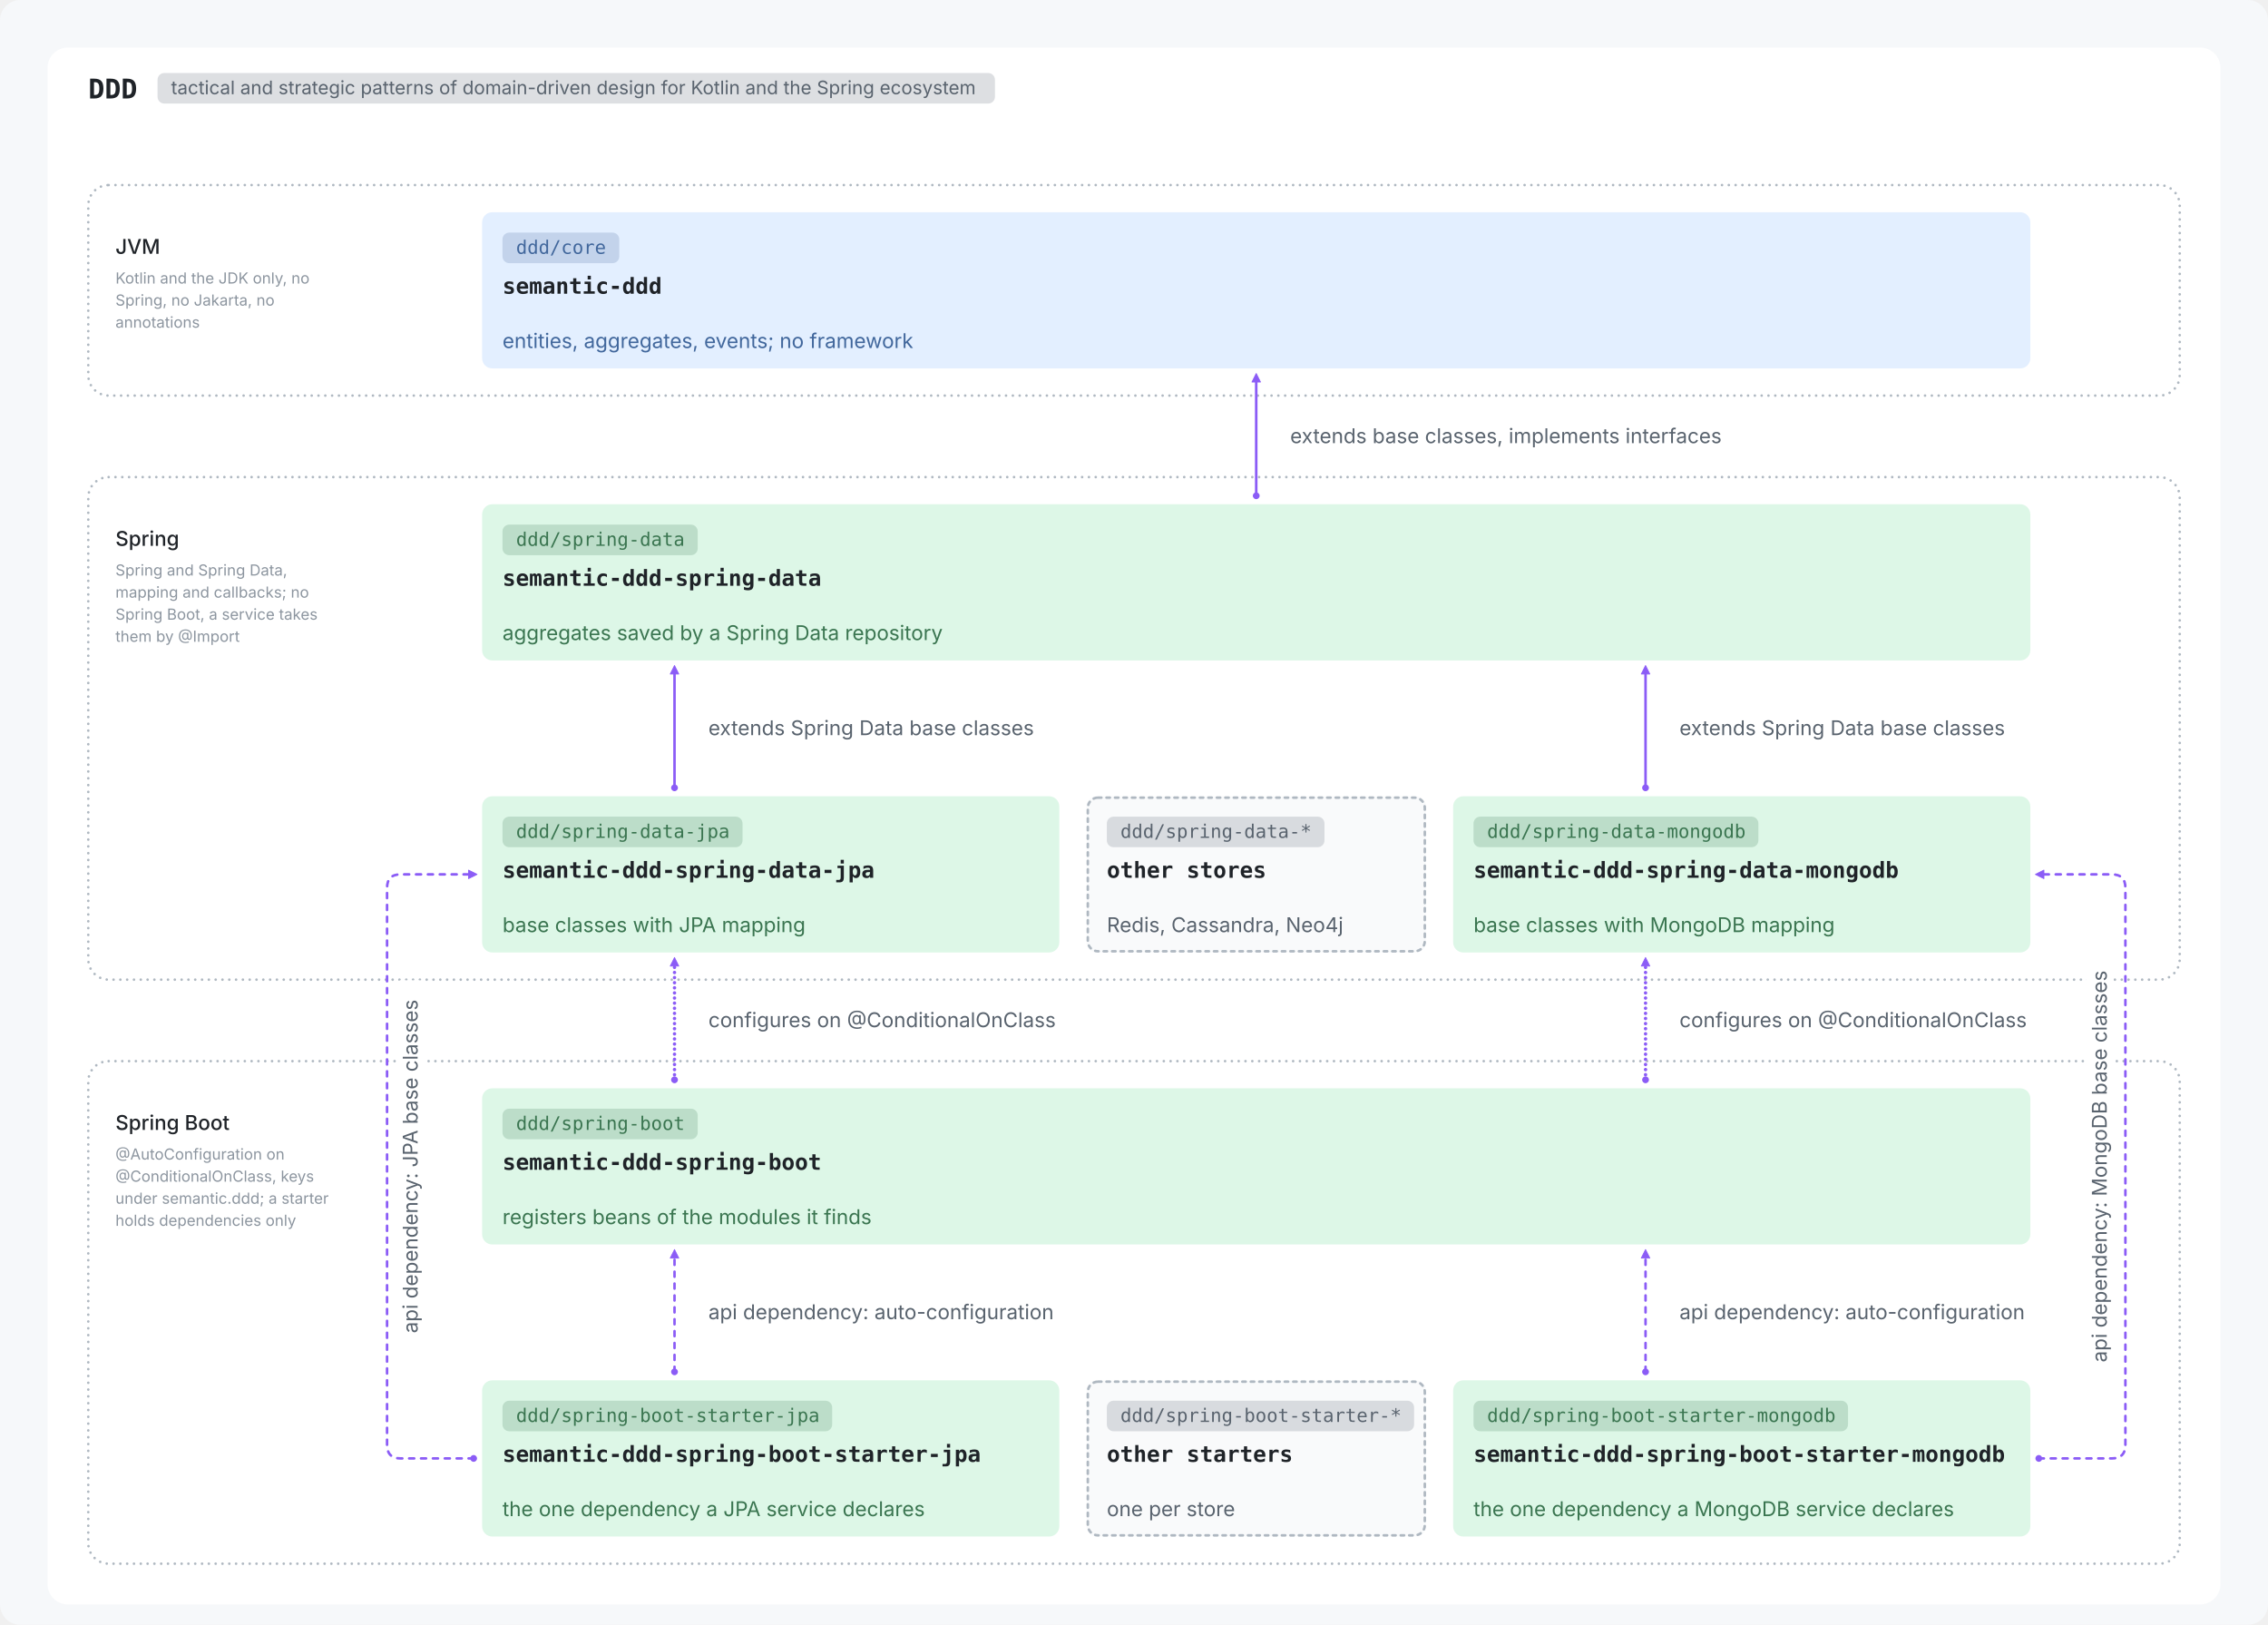
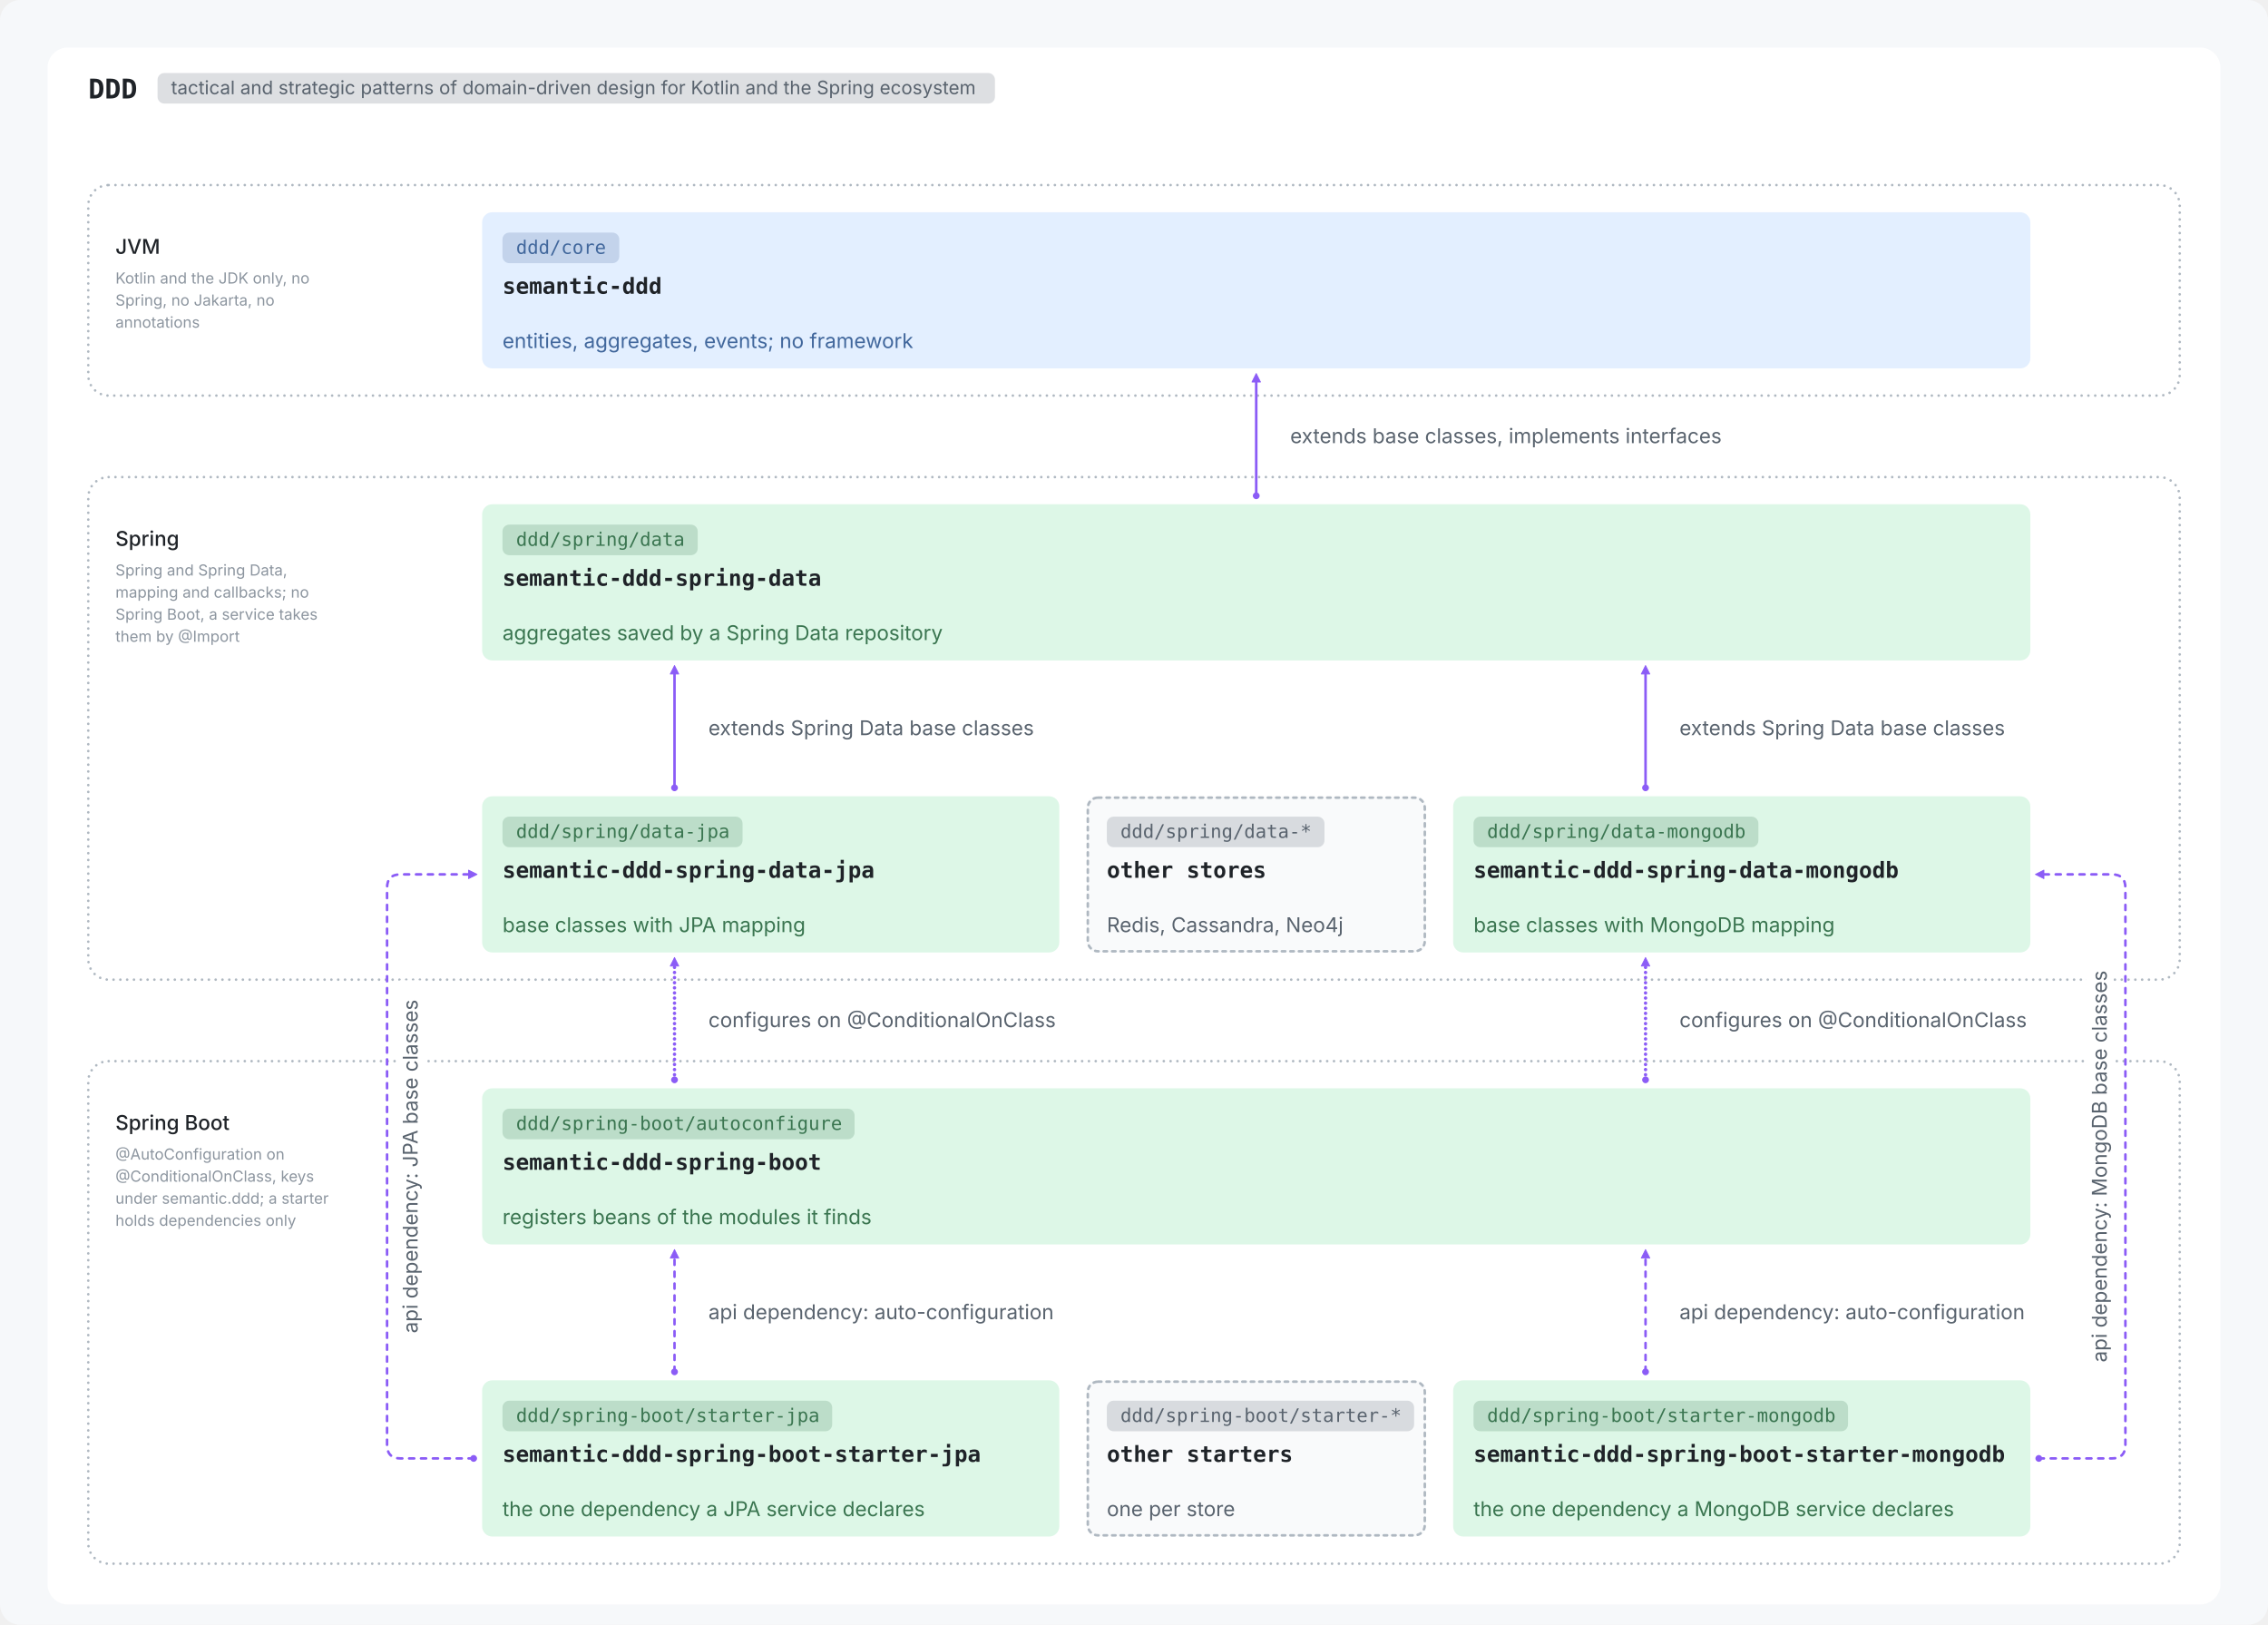
<svg xmlns="http://www.w3.org/2000/svg" viewBox="0 0 1336 957" width="1336" height="957" role="img">
  <rect width="1336" height="957" rx="12" fill="#F6F8FA" />
  <g transform="translate(12,12)">
    <rect x="16.0" y="16.0" width="1280.0" height="917.0" rx="12" fill="#FFFFFF" />
    <text x="40.0" y="46.0" font-family="ui-monospace, SFMono-Regular, 'SF Mono', Menlo, Consolas, monospace" font-size="16" font-weight="600" fill="#1F2328" text-anchor="start">DDD</text>
    <rect x="80.8" y="31.0" width="493.3" height="18" rx="4" fill="#59636E" fill-opacity="0.2" />
    <text x="88.8" y="43.5" font-family="-apple-system, BlinkMacSystemFont, 'Segoe UI', Inter, Helvetica, Arial, sans-serif" font-size="11" font-weight="400" fill="#59636E" text-anchor="start">tactical and strategic patterns of domain-driven design for Kotlin and the Spring ecosystem</text>
    <rect x="40" y="97" width="1232" height="124" rx="12" fill="none" stroke="#AFB8C1" stroke-width="1.5" stroke-linecap="round" stroke-dasharray="0.01 4" />
    <text x="56.0" y="137.5" font-family="-apple-system, BlinkMacSystemFont, 'Segoe UI', Inter, Helvetica, Arial, sans-serif" font-size="12" font-weight="500" fill="#1F2328" text-anchor="start">JVM</text>
    <text x="56.0" y="155.0" font-family="-apple-system, BlinkMacSystemFont, 'Segoe UI', Inter, Helvetica, Arial, sans-serif" font-size="9" font-weight="400" fill="#8C959F" text-anchor="start">Kotlin and the JDK only, no</text>
    <text x="56.0" y="168.0" font-family="-apple-system, BlinkMacSystemFont, 'Segoe UI', Inter, Helvetica, Arial, sans-serif" font-size="9" font-weight="400" fill="#8C959F" text-anchor="start">Spring, no Jakarta, no</text>
    <text x="56.0" y="181.0" font-family="-apple-system, BlinkMacSystemFont, 'Segoe UI', Inter, Helvetica, Arial, sans-serif" font-size="9" font-weight="400" fill="#8C959F" text-anchor="start">annotations</text>
    <rect x="40" y="269" width="1232" height="296" rx="12" fill="none" stroke="#AFB8C1" stroke-width="1.5" stroke-linecap="round" stroke-dasharray="0.01 4" />
    <text x="56.0" y="309.5" font-family="-apple-system, BlinkMacSystemFont, 'Segoe UI', Inter, Helvetica, Arial, sans-serif" font-size="12" font-weight="500" fill="#1F2328" text-anchor="start">Spring</text>
    <text x="56.0" y="327.0" font-family="-apple-system, BlinkMacSystemFont, 'Segoe UI', Inter, Helvetica, Arial, sans-serif" font-size="9" font-weight="400" fill="#8C959F" text-anchor="start">Spring and Spring Data,</text>
    <text x="56.0" y="340.0" font-family="-apple-system, BlinkMacSystemFont, 'Segoe UI', Inter, Helvetica, Arial, sans-serif" font-size="9" font-weight="400" fill="#8C959F" text-anchor="start">mapping and callbacks; no</text>
    <text x="56.0" y="353.0" font-family="-apple-system, BlinkMacSystemFont, 'Segoe UI', Inter, Helvetica, Arial, sans-serif" font-size="9" font-weight="400" fill="#8C959F" text-anchor="start">Spring Boot, a service takes</text>
    <text x="56.0" y="366.0" font-family="-apple-system, BlinkMacSystemFont, 'Segoe UI', Inter, Helvetica, Arial, sans-serif" font-size="9" font-weight="400" fill="#8C959F" text-anchor="start">them by @Import</text>
    <rect x="40" y="613" width="1232" height="296" rx="12" fill="none" stroke="#AFB8C1" stroke-width="1.5" stroke-linecap="round" stroke-dasharray="0.01 4" />
    <text x="56.0" y="653.5" font-family="-apple-system, BlinkMacSystemFont, 'Segoe UI', Inter, Helvetica, Arial, sans-serif" font-size="12" font-weight="500" fill="#1F2328" text-anchor="start">Spring Boot</text>
    <text x="56.0" y="671.0" font-family="-apple-system, BlinkMacSystemFont, 'Segoe UI', Inter, Helvetica, Arial, sans-serif" font-size="9" font-weight="400" fill="#8C959F" text-anchor="start">@AutoConfiguration on</text>
    <text x="56.0" y="684.0" font-family="-apple-system, BlinkMacSystemFont, 'Segoe UI', Inter, Helvetica, Arial, sans-serif" font-size="9" font-weight="400" fill="#8C959F" text-anchor="start">@ConditionalOnClass, keys</text>
    <text x="56.0" y="697.0" font-family="-apple-system, BlinkMacSystemFont, 'Segoe UI', Inter, Helvetica, Arial, sans-serif" font-size="9" font-weight="400" fill="#8C959F" text-anchor="start">under semantic.ddd; a starter</text>
    <text x="56.0" y="710.0" font-family="-apple-system, BlinkMacSystemFont, 'Segoe UI', Inter, Helvetica, Arial, sans-serif" font-size="9" font-weight="400" fill="#8C959F" text-anchor="start">holds dependencies only</text>
    <rect x="272.0" y="113.0" width="912.0" height="92.0" rx="6" fill="#E3EFFF" />
    <rect x="284.0" y="125.0" width="68.8" height="18" rx="4" fill="#41679C" fill-opacity="0.2" />
    <text x="292.0" y="137.5" font-family="ui-monospace, SFMono-Regular, 'SF Mono', Menlo, Consolas, monospace" font-size="11" font-weight="400" fill="#41679C" text-anchor="start">ddd/core</text>
    <text x="284.0" y="161.0" font-family="ui-monospace, SFMono-Regular, 'SF Mono', Menlo, Consolas, monospace" font-size="13" font-weight="600" fill="#1F2328" text-anchor="start">semantic-ddd</text>
    <text x="284.0" y="193.0" font-family="-apple-system, BlinkMacSystemFont, 'Segoe UI', Inter, Helvetica, Arial, sans-serif" font-size="12" font-weight="400" fill="#41679C" text-anchor="start">entities, aggregates, events; no framework</text>
    <rect x="272.0" y="285.0" width="912.0" height="92.0" rx="6" fill="#DDF7E7" />
    <rect x="284.0" y="297.0" width="115.0" height="18" rx="4" fill="#3A7550" fill-opacity="0.2" />
-     <text x="292.0" y="309.5" font-family="ui-monospace, SFMono-Regular, 'SF Mono', Menlo, Consolas, monospace" font-size="11" font-weight="400" fill="#3A7550" text-anchor="start">ddd/spring-data</text>
+     <text x="292.0" y="309.5" font-family="ui-monospace, SFMono-Regular, 'SF Mono', Menlo, Consolas, monospace" font-size="11" font-weight="400" fill="#3A7550" text-anchor="start">ddd/spring/data</text>
    <text x="284.0" y="333.0" font-family="ui-monospace, SFMono-Regular, 'SF Mono', Menlo, Consolas, monospace" font-size="13" font-weight="600" fill="#1F2328" text-anchor="start">semantic-ddd-spring-data</text>
    <text x="284.0" y="365.0" font-family="-apple-system, BlinkMacSystemFont, 'Segoe UI', Inter, Helvetica, Arial, sans-serif" font-size="12" font-weight="400" fill="#3A7550" text-anchor="start">aggregates saved by a Spring Data repository</text>
    <rect x="272.0" y="457.0" width="340.0" height="92.0" rx="6" fill="#DDF7E7" />
    <rect x="284.0" y="469.0" width="141.4" height="18" rx="4" fill="#3A7550" fill-opacity="0.2" />
-     <text x="292.0" y="481.5" font-family="ui-monospace, SFMono-Regular, 'SF Mono', Menlo, Consolas, monospace" font-size="11" font-weight="400" fill="#3A7550" text-anchor="start">ddd/spring-data-jpa</text>
+     <text x="292.0" y="481.5" font-family="ui-monospace, SFMono-Regular, 'SF Mono', Menlo, Consolas, monospace" font-size="11" font-weight="400" fill="#3A7550" text-anchor="start">ddd/spring/data-jpa</text>
    <text x="284.0" y="505.0" font-family="ui-monospace, SFMono-Regular, 'SF Mono', Menlo, Consolas, monospace" font-size="13" font-weight="600" fill="#1F2328" text-anchor="start">semantic-ddd-spring-data-jpa</text>
    <text x="284.0" y="537.0" font-family="-apple-system, BlinkMacSystemFont, 'Segoe UI', Inter, Helvetica, Arial, sans-serif" font-size="12" font-weight="400" fill="#3A7550" text-anchor="start">base classes with JPA mapping</text>
    <rect x="844.0" y="457.0" width="340.0" height="92.0" rx="6" fill="#DDF7E7" />
    <rect x="856.0" y="469.0" width="167.8" height="18" rx="4" fill="#3A7550" fill-opacity="0.2" />
-     <text x="864.0" y="481.5" font-family="ui-monospace, SFMono-Regular, 'SF Mono', Menlo, Consolas, monospace" font-size="11" font-weight="400" fill="#3A7550" text-anchor="start">ddd/spring-data-mongodb</text>
+     <text x="864.0" y="481.5" font-family="ui-monospace, SFMono-Regular, 'SF Mono', Menlo, Consolas, monospace" font-size="11" font-weight="400" fill="#3A7550" text-anchor="start">ddd/spring/data-mongodb</text>
    <text x="856.0" y="505.0" font-family="ui-monospace, SFMono-Regular, 'SF Mono', Menlo, Consolas, monospace" font-size="13" font-weight="600" fill="#1F2328" text-anchor="start">semantic-ddd-spring-data-mongodb</text>
    <text x="856.0" y="537.0" font-family="-apple-system, BlinkMacSystemFont, 'Segoe UI', Inter, Helvetica, Arial, sans-serif" font-size="12" font-weight="400" fill="#3A7550" text-anchor="start">base classes with MongoDB mapping</text>
    <rect x="272.0" y="629.0" width="912.0" height="92.0" rx="6" fill="#DDF7E7" />
-     <rect x="284.0" y="641.0" width="115.0" height="18" rx="4" fill="#3A7550" fill-opacity="0.2" />
-     <text x="292.0" y="653.5" font-family="ui-monospace, SFMono-Regular, 'SF Mono', Menlo, Consolas, monospace" font-size="11" font-weight="400" fill="#3A7550" text-anchor="start">ddd/spring-boot</text>
+     <rect x="284.0" y="641.0" width="207.4" height="18" rx="4" fill="#3A7550" fill-opacity="0.2" />
+     <text x="292.0" y="653.5" font-family="ui-monospace, SFMono-Regular, 'SF Mono', Menlo, Consolas, monospace" font-size="11" font-weight="400" fill="#3A7550" text-anchor="start">ddd/spring-boot/autoconfigure</text>
    <text x="284.0" y="677.0" font-family="ui-monospace, SFMono-Regular, 'SF Mono', Menlo, Consolas, monospace" font-size="13" font-weight="600" fill="#1F2328" text-anchor="start">semantic-ddd-spring-boot</text>
    <text x="284.0" y="709.0" font-family="-apple-system, BlinkMacSystemFont, 'Segoe UI', Inter, Helvetica, Arial, sans-serif" font-size="12" font-weight="400" fill="#3A7550" text-anchor="start">registers beans of the modules it finds</text>
    <rect x="272.0" y="801.0" width="340.0" height="92.0" rx="6" fill="#DDF7E7" />
    <rect x="284.0" y="813.0" width="194.2" height="18" rx="4" fill="#3A7550" fill-opacity="0.2" />
-     <text x="292.0" y="825.5" font-family="ui-monospace, SFMono-Regular, 'SF Mono', Menlo, Consolas, monospace" font-size="11" font-weight="400" fill="#3A7550" text-anchor="start">ddd/spring-boot-starter-jpa</text>
+     <text x="292.0" y="825.5" font-family="ui-monospace, SFMono-Regular, 'SF Mono', Menlo, Consolas, monospace" font-size="11" font-weight="400" fill="#3A7550" text-anchor="start">ddd/spring-boot/starter-jpa</text>
    <text x="284.0" y="849.0" font-family="ui-monospace, SFMono-Regular, 'SF Mono', Menlo, Consolas, monospace" font-size="13" font-weight="600" fill="#1F2328" text-anchor="start">semantic-ddd-spring-boot-starter-jpa</text>
    <text x="284.0" y="881.0" font-family="-apple-system, BlinkMacSystemFont, 'Segoe UI', Inter, Helvetica, Arial, sans-serif" font-size="12" font-weight="400" fill="#3A7550" text-anchor="start">the one dependency a JPA service declares</text>
    <rect x="844.0" y="801.0" width="340.0" height="92.0" rx="6" fill="#DDF7E7" />
    <rect x="856.0" y="813.0" width="220.6" height="18" rx="4" fill="#3A7550" fill-opacity="0.2" />
-     <text x="864.0" y="825.5" font-family="ui-monospace, SFMono-Regular, 'SF Mono', Menlo, Consolas, monospace" font-size="11" font-weight="400" fill="#3A7550" text-anchor="start">ddd/spring-boot-starter-mongodb</text>
+     <text x="864.0" y="825.5" font-family="ui-monospace, SFMono-Regular, 'SF Mono', Menlo, Consolas, monospace" font-size="11" font-weight="400" fill="#3A7550" text-anchor="start">ddd/spring-boot/starter-mongodb</text>
    <text x="856.0" y="849.0" font-family="ui-monospace, SFMono-Regular, 'SF Mono', Menlo, Consolas, monospace" font-size="13" font-weight="600" fill="#1F2328" text-anchor="start">semantic-ddd-spring-boot-starter-mongodb</text>
    <text x="856.0" y="881.0" font-family="-apple-system, BlinkMacSystemFont, 'Segoe UI', Inter, Helvetica, Arial, sans-serif" font-size="12" font-weight="400" fill="#3A7550" text-anchor="start">the one dependency a MongoDB service declares</text>
    <rect x="628.0" y="457.0" width="200.0" height="92.0" rx="6" fill="#F9FAFB" />
    <rect x="640.0" y="469.0" width="128.2" height="18" rx="4" fill="#59636E" fill-opacity="0.2" />
-     <text x="648.0" y="481.5" font-family="ui-monospace, SFMono-Regular, 'SF Mono', Menlo, Consolas, monospace" font-size="11" font-weight="400" fill="#59636E" text-anchor="start">ddd/spring-data-*</text>
+     <text x="648.0" y="481.5" font-family="ui-monospace, SFMono-Regular, 'SF Mono', Menlo, Consolas, monospace" font-size="11" font-weight="400" fill="#59636E" text-anchor="start">ddd/spring/data-*</text>
    <text x="640.0" y="505.0" font-family="ui-monospace, SFMono-Regular, 'SF Mono', Menlo, Consolas, monospace" font-size="13" font-weight="600" fill="#1F2328" text-anchor="start">other stores</text>
    <text x="640.0" y="537.0" font-family="-apple-system, BlinkMacSystemFont, 'Segoe UI', Inter, Helvetica, Arial, sans-serif" font-size="12" font-weight="400" fill="#59636E" text-anchor="start">Redis, Cassandra, Neo4j</text>
    <rect x="628.8" y="457.8" width="198.5" height="90.5" rx="6" fill="none" stroke="#AFB8C1" stroke-width="1.5" stroke-dasharray="2 3" stroke-linecap="round" />
    <rect x="628.0" y="801.0" width="200.0" height="92.0" rx="6" fill="#F9FAFB" />
    <rect x="640.0" y="813.0" width="181.0" height="18" rx="4" fill="#59636E" fill-opacity="0.2" />
-     <text x="648.0" y="825.5" font-family="ui-monospace, SFMono-Regular, 'SF Mono', Menlo, Consolas, monospace" font-size="11" font-weight="400" fill="#59636E" text-anchor="start">ddd/spring-boot-starter-*</text>
+     <text x="648.0" y="825.5" font-family="ui-monospace, SFMono-Regular, 'SF Mono', Menlo, Consolas, monospace" font-size="11" font-weight="400" fill="#59636E" text-anchor="start">ddd/spring-boot/starter-*</text>
    <text x="640.0" y="849.0" font-family="ui-monospace, SFMono-Regular, 'SF Mono', Menlo, Consolas, monospace" font-size="13" font-weight="600" fill="#1F2328" text-anchor="start">other starters</text>
    <text x="640.0" y="881.0" font-family="-apple-system, BlinkMacSystemFont, 'Segoe UI', Inter, Helvetica, Arial, sans-serif" font-size="12" font-weight="400" fill="#59636E" text-anchor="start">one per store</text>
    <rect x="628.8" y="801.8" width="198.5" height="90.5" rx="6" fill="none" stroke="#AFB8C1" stroke-width="1.5" stroke-dasharray="2 3" stroke-linecap="round" />
    <circle cx="728.0" cy="280" r="2" fill="#8B5CF6" />
    <path d="M728.0,208 L730.5,213.0 L725.5,213.0 Z" fill="#8B5CF6" stroke="#8B5CF6" stroke-width="0.5" stroke-linejoin="round" />
    <path d="M728.0,280 L728.0,213" stroke="#8B5CF6" stroke-width="1.5" fill="none" stroke-linecap="round" stroke-linejoin="round" />
    <circle cx="385.333" cy="452" r="2" fill="#8B5CF6" />
    <path d="M385.333,380 L387.833,385.0 L382.833,385.0 Z" fill="#8B5CF6" stroke="#8B5CF6" stroke-width="0.5" stroke-linejoin="round" />
    <path d="M385.333,452 L385.333,385" stroke="#8B5CF6" stroke-width="1.5" fill="none" stroke-linecap="round" stroke-linejoin="round" />
    <circle cx="957.333" cy="452" r="2" fill="#8B5CF6" />
    <path d="M957.333,380 L959.833,385.0 L954.833,385.0 Z" fill="#8B5CF6" stroke="#8B5CF6" stroke-width="0.5" stroke-linejoin="round" />
    <path d="M957.333,452 L957.333,385" stroke="#8B5CF6" stroke-width="1.5" fill="none" stroke-linecap="round" stroke-linejoin="round" />
    <circle cx="385.333" cy="624" r="2" fill="#8B5CF6" />
    <path d="M385.333,552 L387.833,557.0 L382.833,557.0 Z" fill="#8B5CF6" stroke="#8B5CF6" stroke-width="0.5" stroke-linejoin="round" />
    <path d="M385.333,624 L385.333,557" stroke="#8B5CF6" stroke-width="2" fill="none" stroke-linecap="round" stroke-linejoin="round" stroke-dasharray="0.01 3" />
    <circle cx="957.333" cy="624" r="2" fill="#8B5CF6" />
    <path d="M957.333,552 L959.833,557.0 L954.833,557.0 Z" fill="#8B5CF6" stroke="#8B5CF6" stroke-width="0.5" stroke-linejoin="round" />
    <path d="M957.333,624 L957.333,557" stroke="#8B5CF6" stroke-width="2" fill="none" stroke-linecap="round" stroke-linejoin="round" stroke-dasharray="0.01 3" />
    <circle cx="385.333" cy="796" r="2" fill="#8B5CF6" />
    <path d="M385.333,724 L387.833,729.0 L382.833,729.0 Z" fill="#8B5CF6" stroke="#8B5CF6" stroke-width="0.5" stroke-linejoin="round" />
    <path d="M385.333,796 L385.333,729" stroke="#8B5CF6" stroke-width="1.5" fill="none" stroke-linecap="round" stroke-linejoin="round" stroke-dasharray="3 4" />
    <circle cx="957.333" cy="796" r="2" fill="#8B5CF6" />
    <path d="M957.333,724 L959.833,729.0 L954.833,729.0 Z" fill="#8B5CF6" stroke="#8B5CF6" stroke-width="0.5" stroke-linejoin="round" />
    <path d="M957.333,796 L957.333,729" stroke="#8B5CF6" stroke-width="1.5" fill="none" stroke-linecap="round" stroke-linejoin="round" stroke-dasharray="3 4" />
    <circle cx="267" cy="847.0" r="2" fill="#8B5CF6" />
    <path d="M269,503.0 L264.0,505.5 L264.0,500.5 Z" fill="#8B5CF6" stroke="#8B5CF6" stroke-width="0.5" stroke-linejoin="round" />
    <path d="M267,847.0 L224,847.0 Q216,847.0 216,839.0 L216,511.0 Q216,503.0 224,503.0 L264,503.0" stroke="#8B5CF6" stroke-width="1.5" fill="none" stroke-linecap="round" stroke-linejoin="round" stroke-dasharray="3 4" />
    <circle cx="1189" cy="847.0" r="2" fill="#8B5CF6" />
    <path d="M1187,503.0 L1192.0,500.5 L1192.0,505.5 Z" fill="#8B5CF6" stroke="#8B5CF6" stroke-width="0.5" stroke-linejoin="round" />
    <path d="M1189,847.0 L1232,847.0 Q1240,847.0 1240,839.0 L1240,511.0 Q1240,503.0 1232,503.0 L1192,503.0" stroke="#8B5CF6" stroke-width="1.5" fill="none" stroke-linecap="round" stroke-linejoin="round" stroke-dasharray="3 4" />
    <text x="748.0" y="249.0" font-family="-apple-system, BlinkMacSystemFont, 'Segoe UI', Inter, Helvetica, Arial, sans-serif" font-size="12" font-weight="400" fill="#59636E" text-anchor="start">extends base classes, implements interfaces</text>
    <text x="405.3" y="421.0" font-family="-apple-system, BlinkMacSystemFont, 'Segoe UI', Inter, Helvetica, Arial, sans-serif" font-size="12" font-weight="400" fill="#59636E" text-anchor="start">extends Spring Data base classes</text>
    <text x="977.3" y="421.0" font-family="-apple-system, BlinkMacSystemFont, 'Segoe UI', Inter, Helvetica, Arial, sans-serif" font-size="12" font-weight="400" fill="#59636E" text-anchor="start">extends Spring Data base classes</text>
    <text x="405.3" y="593.0" font-family="-apple-system, BlinkMacSystemFont, 'Segoe UI', Inter, Helvetica, Arial, sans-serif" font-size="12" font-weight="400" fill="#59636E" text-anchor="start">configures on @ConditionalOnClass</text>
    <text x="977.3" y="593.0" font-family="-apple-system, BlinkMacSystemFont, 'Segoe UI', Inter, Helvetica, Arial, sans-serif" font-size="12" font-weight="400" fill="#59636E" text-anchor="start">configures on @ConditionalOnClass</text>
    <text x="405.3" y="765.0" font-family="-apple-system, BlinkMacSystemFont, 'Segoe UI', Inter, Helvetica, Arial, sans-serif" font-size="12" font-weight="400" fill="#59636E" text-anchor="start">api dependency: auto-configuration</text>
    <text x="977.3" y="765.0" font-family="-apple-system, BlinkMacSystemFont, 'Segoe UI', Inter, Helvetica, Arial, sans-serif" font-size="12" font-weight="400" fill="#59636E" text-anchor="start">api dependency: auto-configuration</text>
    <g transform="rotate(-90 234 675.0)">
      <rect x="124.4" y="663.0" width="219.2" height="16.0" rx="2" fill="#FFFFFF" />
      <text x="234.0" y="675.0" font-family="-apple-system, BlinkMacSystemFont, 'Segoe UI', Inter, Helvetica, Arial, sans-serif" font-size="12" font-weight="400" fill="#59636E" text-anchor="middle">api dependency: JPA base classes</text>
    </g>
    <g transform="rotate(-90 1229 675.0)">
      <rect x="1106.2" y="663.0" width="245.6" height="16.0" rx="2" fill="#FFFFFF" />
      <text x="1229.0" y="675.0" font-family="-apple-system, BlinkMacSystemFont, 'Segoe UI', Inter, Helvetica, Arial, sans-serif" font-size="12" font-weight="400" fill="#59636E" text-anchor="middle">api dependency: MongoDB base classes</text>
    </g>
  </g>
</svg>
